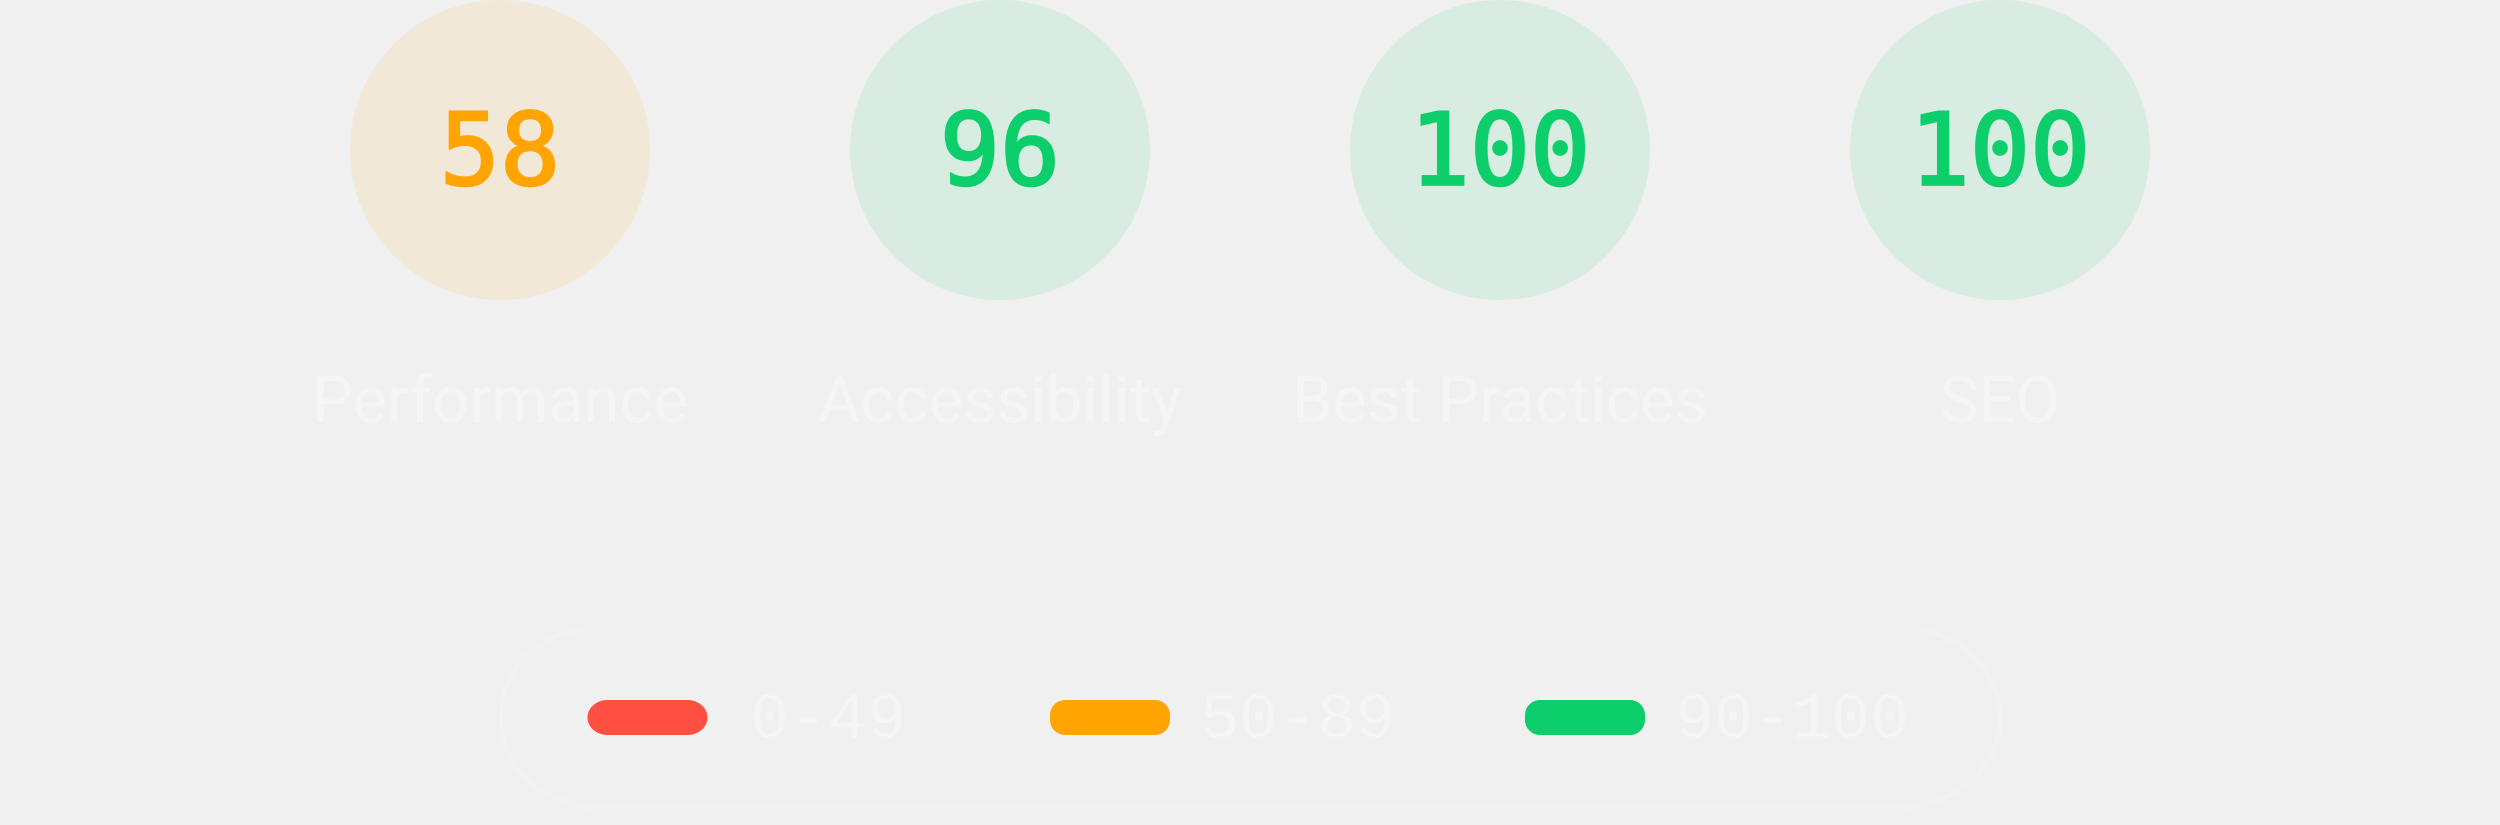
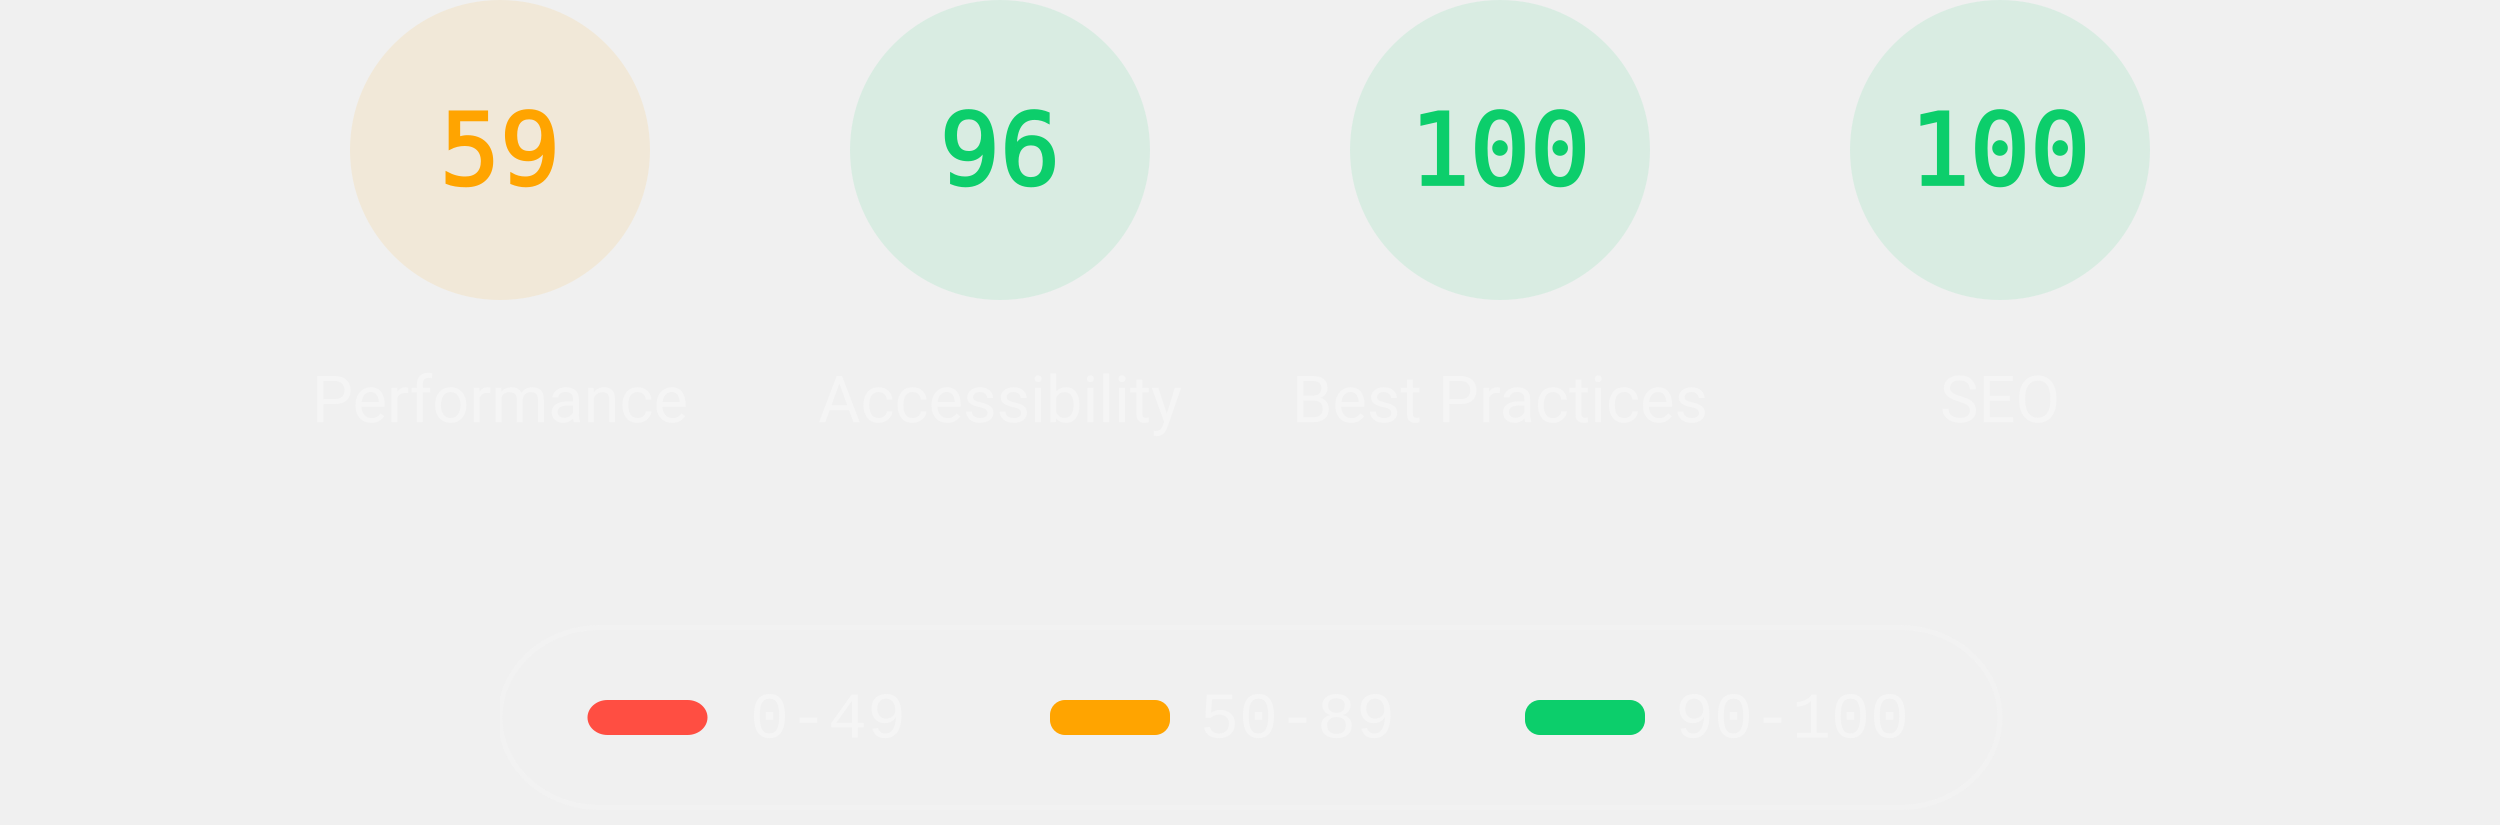
<svg xmlns="http://www.w3.org/2000/svg" class="theme--dark" fill="none" width="1000" height="330">
  <style>
			.gauge-base {
				opacity: 0.1
			}

			.gauge-arc {
				fill: none;
				animation-delay: 250ms;
				stroke-linecap: round;
				transform: rotate(-90deg);
				transform-origin: 100px 60px;
				animation: load-gauge 1s ease forwards
			}

			.guage-text {
				font-size: 40px;
				font-family: monospace;
				text-align: center
			}

			.guage-red {
				color: #ff4e42;
				fill: #ff4e42;
				stroke: #ff4e42
			}
			.guage-orange {
				color: #ffa400;
				fill: #ffa400;
				stroke: #ffa400
			}
			.guage-green {
				color: #0cce6b;
				fill: #0cce6b;
				stroke: #0cce6b
			}
			.theme--agnostic .guage-undefined {
				color: #5c5c5c;
				fill: #5c5c5c;
				stroke: #5c5c5c
			}
			.theme--light .guage-undefined {
				color: #1e1e1e;
				fill: #1e1e1e;
				stroke: #1e1e1e
			}
			.theme--dark .guage-undefined {
				color: #f5f5f5;
				fill: #f5f5f5;
				stroke: #f5f5f5
			}

			.guage-title {
				stroke: none;
				font-size: 26px;
				line-height: 26px;
				font-family: Roboto, Halvetica, Arial, sans-serif
			}
			.metric.guage-title {
				font-family: 'Courier New', Courier, monospace
			}
			.theme--agnostic .guage-title {
				color: #737373;
				fill: #737373
			}
			.theme--light .guage-title {
				color: #212121;
				fill: #212121
			}
			.theme--dark .guage-title {
				color: #f5f5f5;
				fill: #f5f5f5
			}

			@keyframes load-gauge {
				from {
					stroke-dasharray: 0 352.858
				}
			}
			.lh-gauge--pwa__disc {
				fill: #e0e0e0
			}
			.lh-gauge--pwa__logo {
				position: relative;
				fill: #b0b0b0
			}
			.lh-gauge--pwa__invisible {
				display: none
			}
			.lh-gauge--pwa__visible {
				display: inline
			}
			.guage-invisible {
				display: none
			}
			.lh-gauge--pwa__logo--primary-color {
				fill: #304ffe
			}
			.theme--agnostic .lh-gauge--pwa__logo--secondary-color {
				fill: #787878
			}
			.theme--light .lh-gauge--pwa__logo--secondary-color {
				fill: #3d3d3d
			}
			.theme--dark .lh-gauge--pwa__logo--secondary-color {
				fill: #d8b6b6
			}
			.theme--light #svg_2 {
				stroke: #00000022
			}
			.theme--agnostic #svg_2 {
				stroke: #616161
			}
			.theme--light #svg_2 {
				stroke: #00000022
			}
			.theme--dark #svg_2 {
				stroke: #f5f5f566
			}
		</style>
  <svg class="guage-div guage-perf guage-orange" viewBox="0 0 200 200" width="200" height="200" x="100" y="0">
    <circle class="gauge-base" r="56" cx="100" cy="60" stroke-width="8" />
-     <circle class="gauge-arc guage-arc-1" r="56" cx="100" cy="60" stroke-width="8" style="stroke-dasharray: 204.078, 351.858;" />
-     <text class="guage-text" x="100px" y="60px" alignment-baseline="central" dominant-baseline="central" text-anchor="middle">58</text>
+     <circle class="gauge-arc guage-arc-1" r="56" cx="100" cy="60" stroke-width="8" style="stroke-dasharray: 207.596, 351.858;" />
+     <text class="guage-text" x="100px" y="60px" alignment-baseline="central" dominant-baseline="central" text-anchor="middle">59</text>
    <text class="guage-title" x="100px" y="160px" alignment-baseline="central" dominant-baseline="central" text-anchor="middle">Performance</text>
  </svg>
  <svg class="guage-div guage-acc guage-green" viewBox="0 0 200 200" width="200" height="200" x="300" y="0">
    <circle class="gauge-base" r="56" cx="100" cy="60" stroke-width="8" />
    <circle class="gauge-arc guage-arc-2" r="56" cx="100" cy="60" stroke-width="8" style="stroke-dasharray: 337.784, 351.858;" />
    <text class="guage-text" x="100px" y="60px" alignment-baseline="central" dominant-baseline="central" text-anchor="middle">96</text>
    <text class="guage-title" x="100px" y="160px" alignment-baseline="central" dominant-baseline="central" text-anchor="middle">Accessibility</text>
  </svg>
  <svg class="guage-div guage-best guage-green" viewBox="0 0 200 200" width="200" height="200" x="500" y="0">
    <circle class="gauge-base" r="56" cx="100" cy="60" stroke-width="8" />
    <circle class="gauge-arc guage-arc-3" r="56" cx="100" cy="60" stroke-width="8" style="stroke-dasharray: 351.858, 351.858;" />
    <text class="guage-text" x="100px" y="60px" alignment-baseline="central" dominant-baseline="central" text-anchor="middle">100</text>
    <text class="guage-title" x="100px" y="160px" alignment-baseline="central" dominant-baseline="central" text-anchor="middle">Best Practices</text>
  </svg>
  <svg class="guage-div guage-seo guage-green" viewBox="0 0 200 200" width="200" height="200" x="700" y="0">
    <circle class="gauge-base" r="56" cx="100" cy="60" stroke-width="8" />
    <circle class="gauge-arc guage-arc-4" r="56" cx="100" cy="60" stroke-width="8" style="stroke-dasharray: 351.858, 351.858;" />
    <text class="guage-text" x="100px" y="60px" alignment-baseline="central" dominant-baseline="central" text-anchor="middle">100</text>
    <text class="guage-title" x="100px" y="160px" alignment-baseline="central" dominant-baseline="central" text-anchor="middle">SEO</text>
  </svg>
  <svg class="guage-div guage-pwa guage-invisible" viewBox="0 0 200 200" width="200" height="200" x="900" y="0">
    <svg viewBox="0 0 60 60" width="112" height="112" x="44" y="4">
      <defs>
        <linearGradient id="lh-gauge--pwa__check-circle__gradient-0" x1="50%" y1="0%" x2="50%" y2="100%">
          <stop stop-color="#00C852" offset="0%" />
          <stop stop-color="#009688" offset="100%" />
        </linearGradient>
        <linearGradient id="lh-gauge--pwa__installable__shadow-gradient-0" x1="76.056%" x2="24.111%" y1="82.995%" y2="24.735%">
          <stop stop-color="#A5D6A7" offset="0%" />
          <stop stop-color="#80CBC4" offset="100%" />
        </linearGradient>
        <linearGradient id="lh-gauge--pwa__fast-reliable__shadow-gradient-0" x1="76.056%" y1="82.995%" x2="25.678%" y2="26.493%">
          <stop stop-color="#64B5F6" offset="0%" />
          <stop stop-color="#2979FF" offset="100%" />
        </linearGradient>
        <g id="lh-gauge--pwa__fast-reliable-badge-0">
          <circle fill="#FFFFFF" cx="10" cy="10" r="10" />
          <path fill="#304FFE" d="M10 3.58l5.25 2.34v3.5c0 3.23-2.24 6.26-5.25 7-3.01-.74-5.25-3.77-5.25-7v-3.5L10 3.58zm-.47 10.74l2.76-4.83.03-.07c.04-.08 0-.24-.22-.24h-1.64l.47-3.26h-.47l-2.7 4.77c-.02.01.05-.1-.04.05-.09.16-.1.31.18.31h1.63l-.47 3.27h.47z" />
        </g>
        <g id="lh-gauge--pwa__installable-badge-0">
          <circle fill="#FFFFFF" cx="10" cy="10" r="10" />
          <path fill="#009688" d="M10 4.167A5.835 5.835 0 0 0 4.167 10 5.835 5.835 0 0 0 10 15.833 5.835 5.835 0 0 0 15.833 10 5.835 5.835 0 0 0 10 4.167zm2.917 6.416h-2.334v2.334H9.417v-2.334H7.083V9.417h2.334V7.083h1.166v2.334h2.334v1.166z" />
        </g>
      </defs>
      <g stroke="none" fill-rule="nonzero">
        <circle class="lh-gauge--pwa__disc" cx="30" cy="30" r="30" />
        <g class="lh-gauge--pwa__logo">
          <path d="M35.66 19.39l.7-1.75h2L37.4 15 38.6 12l3.4 9h-2.51l-.58-1.61z" />
          <path d="M33.52 21l3.65-9h-2.42l-2.5 5.82L30.5 12h-1.86l-1.9 5.82-1.35-2.65-1.21 3.72L25.4 21h2.38l1.72-5.2 1.64 5.2z" />
          <path fill-rule="nonzero" d="M20.3 17.91h1.48c.45 0 .85-.05 1.2-.15l.39-1.18 1.07-3.3a2.64 2.64 0 0 0-.28-.37c-.55-.6-1.36-.91-2.42-.91H18v9h2.3V17.9zm1.96-3.84c.22.22.33.5.33.87 0 .36-.1.65-.29.87-.2.23-.59.35-1.15.35h-.86v-2.41h.87c.52 0 .89.1 1.1.32z" />
        </g>
        <rect class="lh-gauge--pwa__component lh-gauge--pwa__na-line lh-gauge--pwa__invisible" fill="#FFFFFF" x="20" y="32" width="20" height="4" rx="2" />
        <g class="lh-gauge--pwa__component lh-gauge--pwa__fast-reliable-badge lh-gauge--pwa__invisible" transform="translate(20, 29)">
          <path fill="url(#lh-gauge--pwa__fast-reliable__shadow-gradient-0)" d="M33.63 19.49A30 30 0 0 1 16.2 30.36L3 17.14 17.14 3l16.49 16.49z" />
          <use href="#lh-gauge--pwa__fast-reliable-badge-0" />
        </g>
        <g class="lh-gauge--pwa__component lh-gauge--pwa__installable-badge lh-gauge--pwa__invisible" transform="translate(20, 29)">
          <path fill="url(#lh-gauge--pwa__installable__shadow-gradient-0)" d="M33.629 19.487c-4.272 5.453-10.391 9.39-17.415 10.869L3 17.142 17.142 3 33.63 19.487z" />
          <use href="#lh-gauge--pwa__installable-badge-0" />
        </g>
        <g class="lh-gauge--pwa__component lh-gauge--pwa__fast-reliable-installable-badges lh-gauge--pwa__invisible">
          <g transform="translate(8, 29)">
            <path fill="url(#lh-gauge--pwa__fast-reliable__shadow-gradient-0)" d="M16.321 30.463L3 17.143 17.142 3l22.365 22.365A29.864 29.864 0 0 1 22 31c-1.942 0-3.84-.184-5.679-.537z" />
            <use href="#lh-gauge--pwa__fast-reliable-badge-0" />
          </g>
          <g transform="translate(32, 29)">
            <path fill="url(#lh-gauge--pwa__installable__shadow-gradient-0)" d="M25.982 11.84a30.107 30.107 0 0 1-13.08 15.203L3 17.143 17.142 3l8.84 8.84z" />
            <use href="#lh-gauge--pwa__installable-badge-0" />
          </g>
        </g>
        <g class="lh-gauge--pwa__component lh-gauge--pwa__check-circle lh-gauge--pwa__invisible" transform="translate(18, 28)">
          <circle fill="#FFFFFF" cx="12" cy="12" r="12" />
          <path fill="url(#lh-gauge--pwa__check-circle__gradient-0)" d="M12 2a10 10 0 1 0 0 20 10 10 0 0 0 0-20zm-2 15l-5-5 1.41-1.41L10 14.17l7.59-7.59L19 8l-9 9z" />
        </g>
      </g>
    </svg>
    <text class="guage-title" y="160px" alignment-baseline="central" dominant-baseline="central" text-anchor="middle">
      <tspan x="100px" dy="-6px">Progressive</tspan>
      <tspan x="100px" dy="30px">Web App</tspan>
    </text>
  </svg>
  <svg width="604" height="76" x="200" y="250">
    <g>
      <rect fill="none" id="canvas_background" height="80" width="604" y="-1" x="-1" />
      <g display="none" overflow="visible" y="0" x="0" height="100%" width="100%" id="canvasGrid">
        <rect fill="url(#gridpattern)" stroke-width="0" y="0" x="0" height="100%" width="100%" />
      </g>
    </g>
    <g>
      <rect fill-opacity="0" stroke-width="2" rx="40" id="svg_2" height="72" width="600" y="1" x="0" fill="#000000" />
      <rect stroke="#000" rx="8" id="svg_3" height="14" width="48" y="30" x="35" stroke-opacity="null" stroke-width="0" fill="#ff4e42" />
      <rect stroke="#000" rx="6" id="svg_4" height="14" width="48" y="30" x="220" stroke-opacity="null" stroke-width="0" fill="#ffa400" />
      <rect stroke="#000" rx="6" id="svg_5" height="14" width="48" y="30" x="410" stroke-opacity="null" stroke-width="0" fill="#0cce6b" />
      <text class="metric guage-title" xml:space="preserve" text-anchor="start" font-size="26" id="svg_6" y="45" x="100" stroke-opacity="null" stroke-width="0" stroke="#000">0-49</text>
      <text class="metric guage-title" xml:space="preserve" text-anchor="start" font-size="26" id="svg_7" y="45" x="280" stroke-opacity="null" stroke-width="0" stroke="#000">50-89</text>
      <text class="metric guage-title" xml:space="preserve" text-anchor="start" font-size="26" id="svg_8" y="45" x="470" stroke-opacity="null" stroke-width="0" stroke="#000">90-100</text>
    </g>
  </svg>
</svg>
